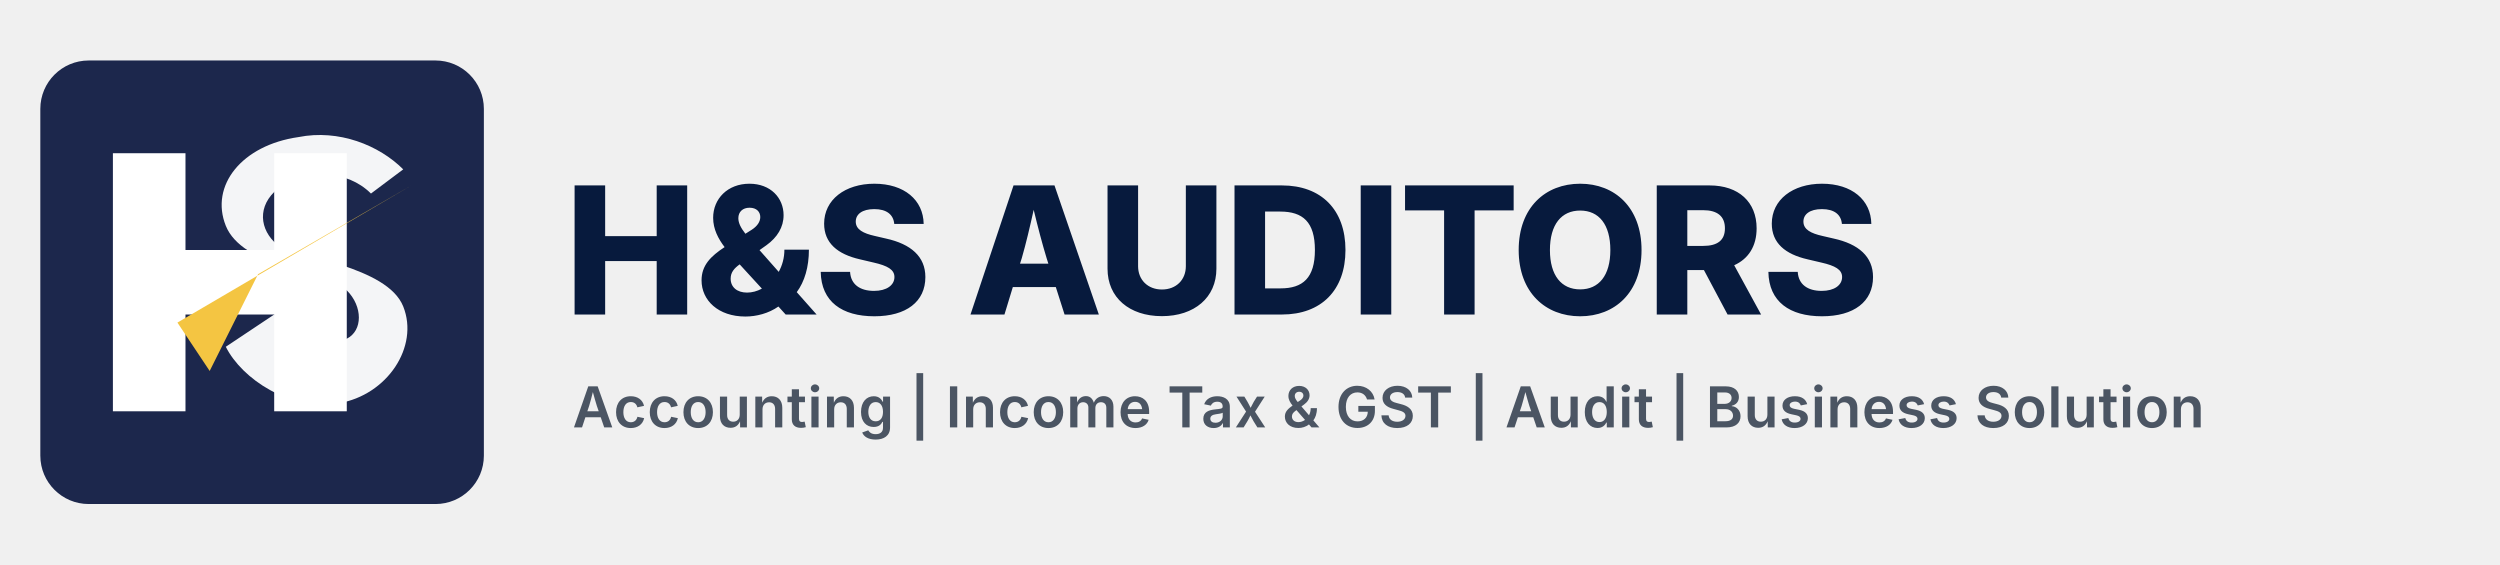
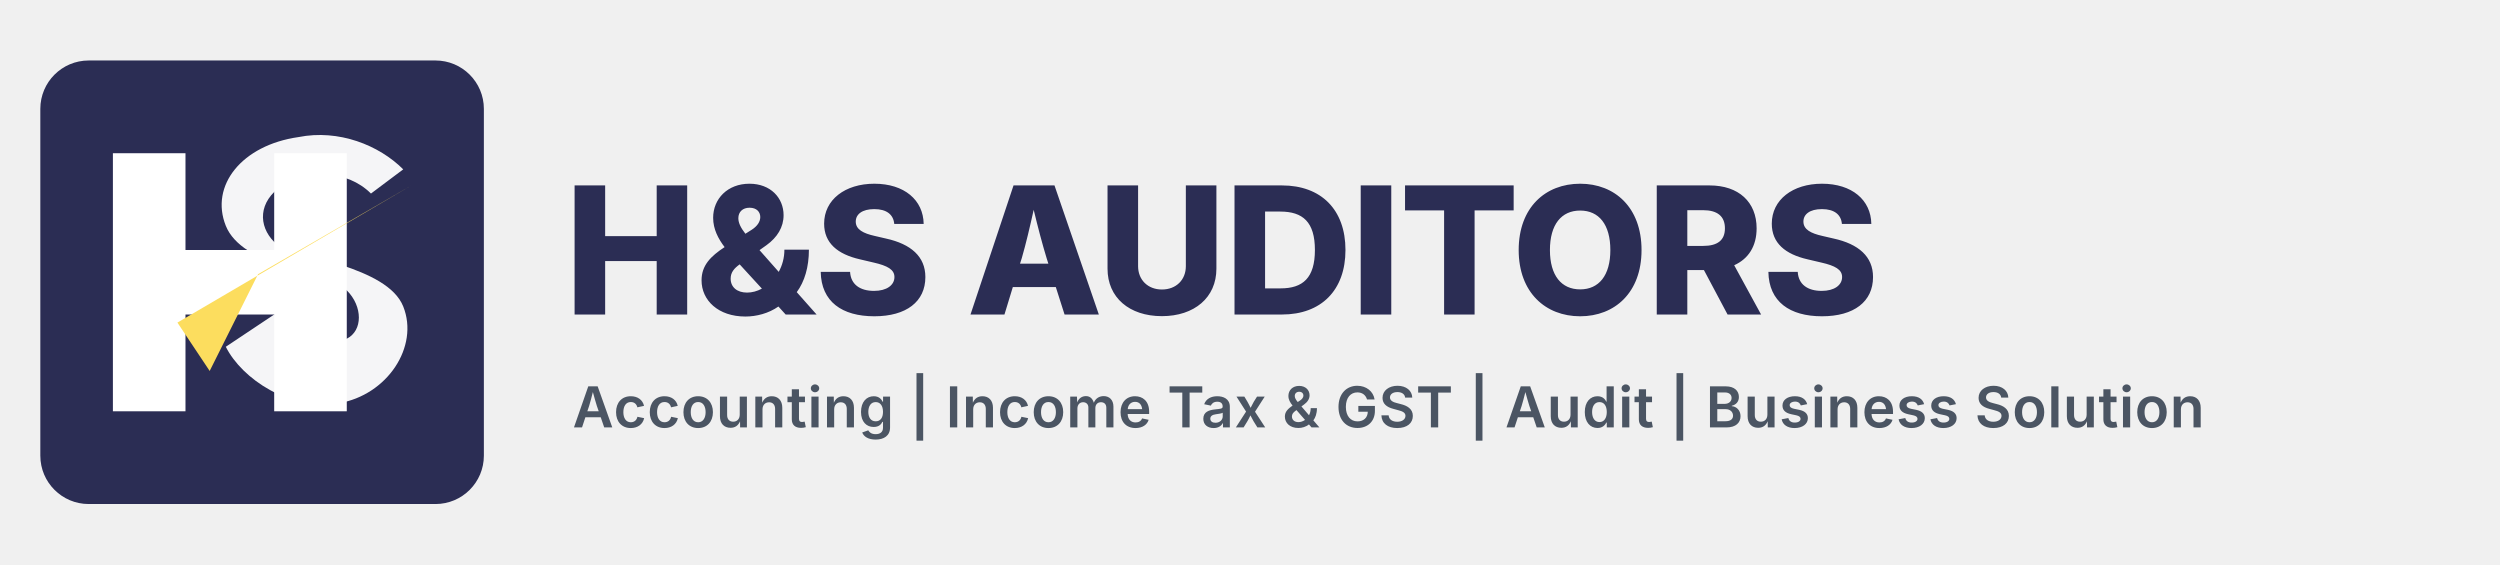
<svg xmlns="http://www.w3.org/2000/svg" viewBox="0 0 620 140" fill="none" className="w-full h-auto">
-   <rect x="10" y="15" width="110" height="110" rx="12" fill="#1C274C" />
+   <rect x="10" y="15" width="110" height="110" rx="12" fill="#2b2d54" />
  <path d="M 28 38 L 46 38 L 46 62 L 68 62 L 68 38 L 86 38 L 86 102 L 68 102 L 68 78 L 46 78 L 46 102 L 28 102 Z" fill="#FFFFFF" />
  <path d="M 92 48 C 86 42 76 42 70 46 C 64 50 64 56 68 60 C 74 64 96 66 100 76 C 104 86 96 98 84 100 C 72 102 60 94 56 86 L 68 78 C 72 84 80 86 86 84 C 90 82 90 76 86 72 C 80 68 60 66 56 56 C 52 46 60 36 74 34 C 84 32 94 36 100 42 Z" fill="#FFFFFF" opacity="0.95" />
-   <path d="M 44 80 L 102 46 L 64 68 L 52 92 Z" fill="#F4C542" />
-   <text x="140" y="78" font-family="system-ui, -apple-system, 'Plus Jakarta Sans', sans-serif" font-weight="800" font-size="44" fill="#071A3D" letter-spacing="-0.5">H&amp;S AUDITORS</text>
+   <path d="M 44 80 L 102 46 L 64 68 L 52 92 Z" fill="#fcdd5e" />
+   <text x="140" y="78" font-family="system-ui, -apple-system, 'Plus Jakarta Sans', sans-serif" font-weight="800" font-size="44" fill="#2b2d54" letter-spacing="-0.5">H&amp;S AUDITORS</text>
  <text x="142" y="106" font-family="system-ui, -apple-system, 'Plus Jakarta Sans', sans-serif" font-weight="600" font-size="14" fill="#4B5563" letter-spacing="0.2">Accounting | Income Tax &amp; GST | Audit | Business Solution</text>
</svg>
